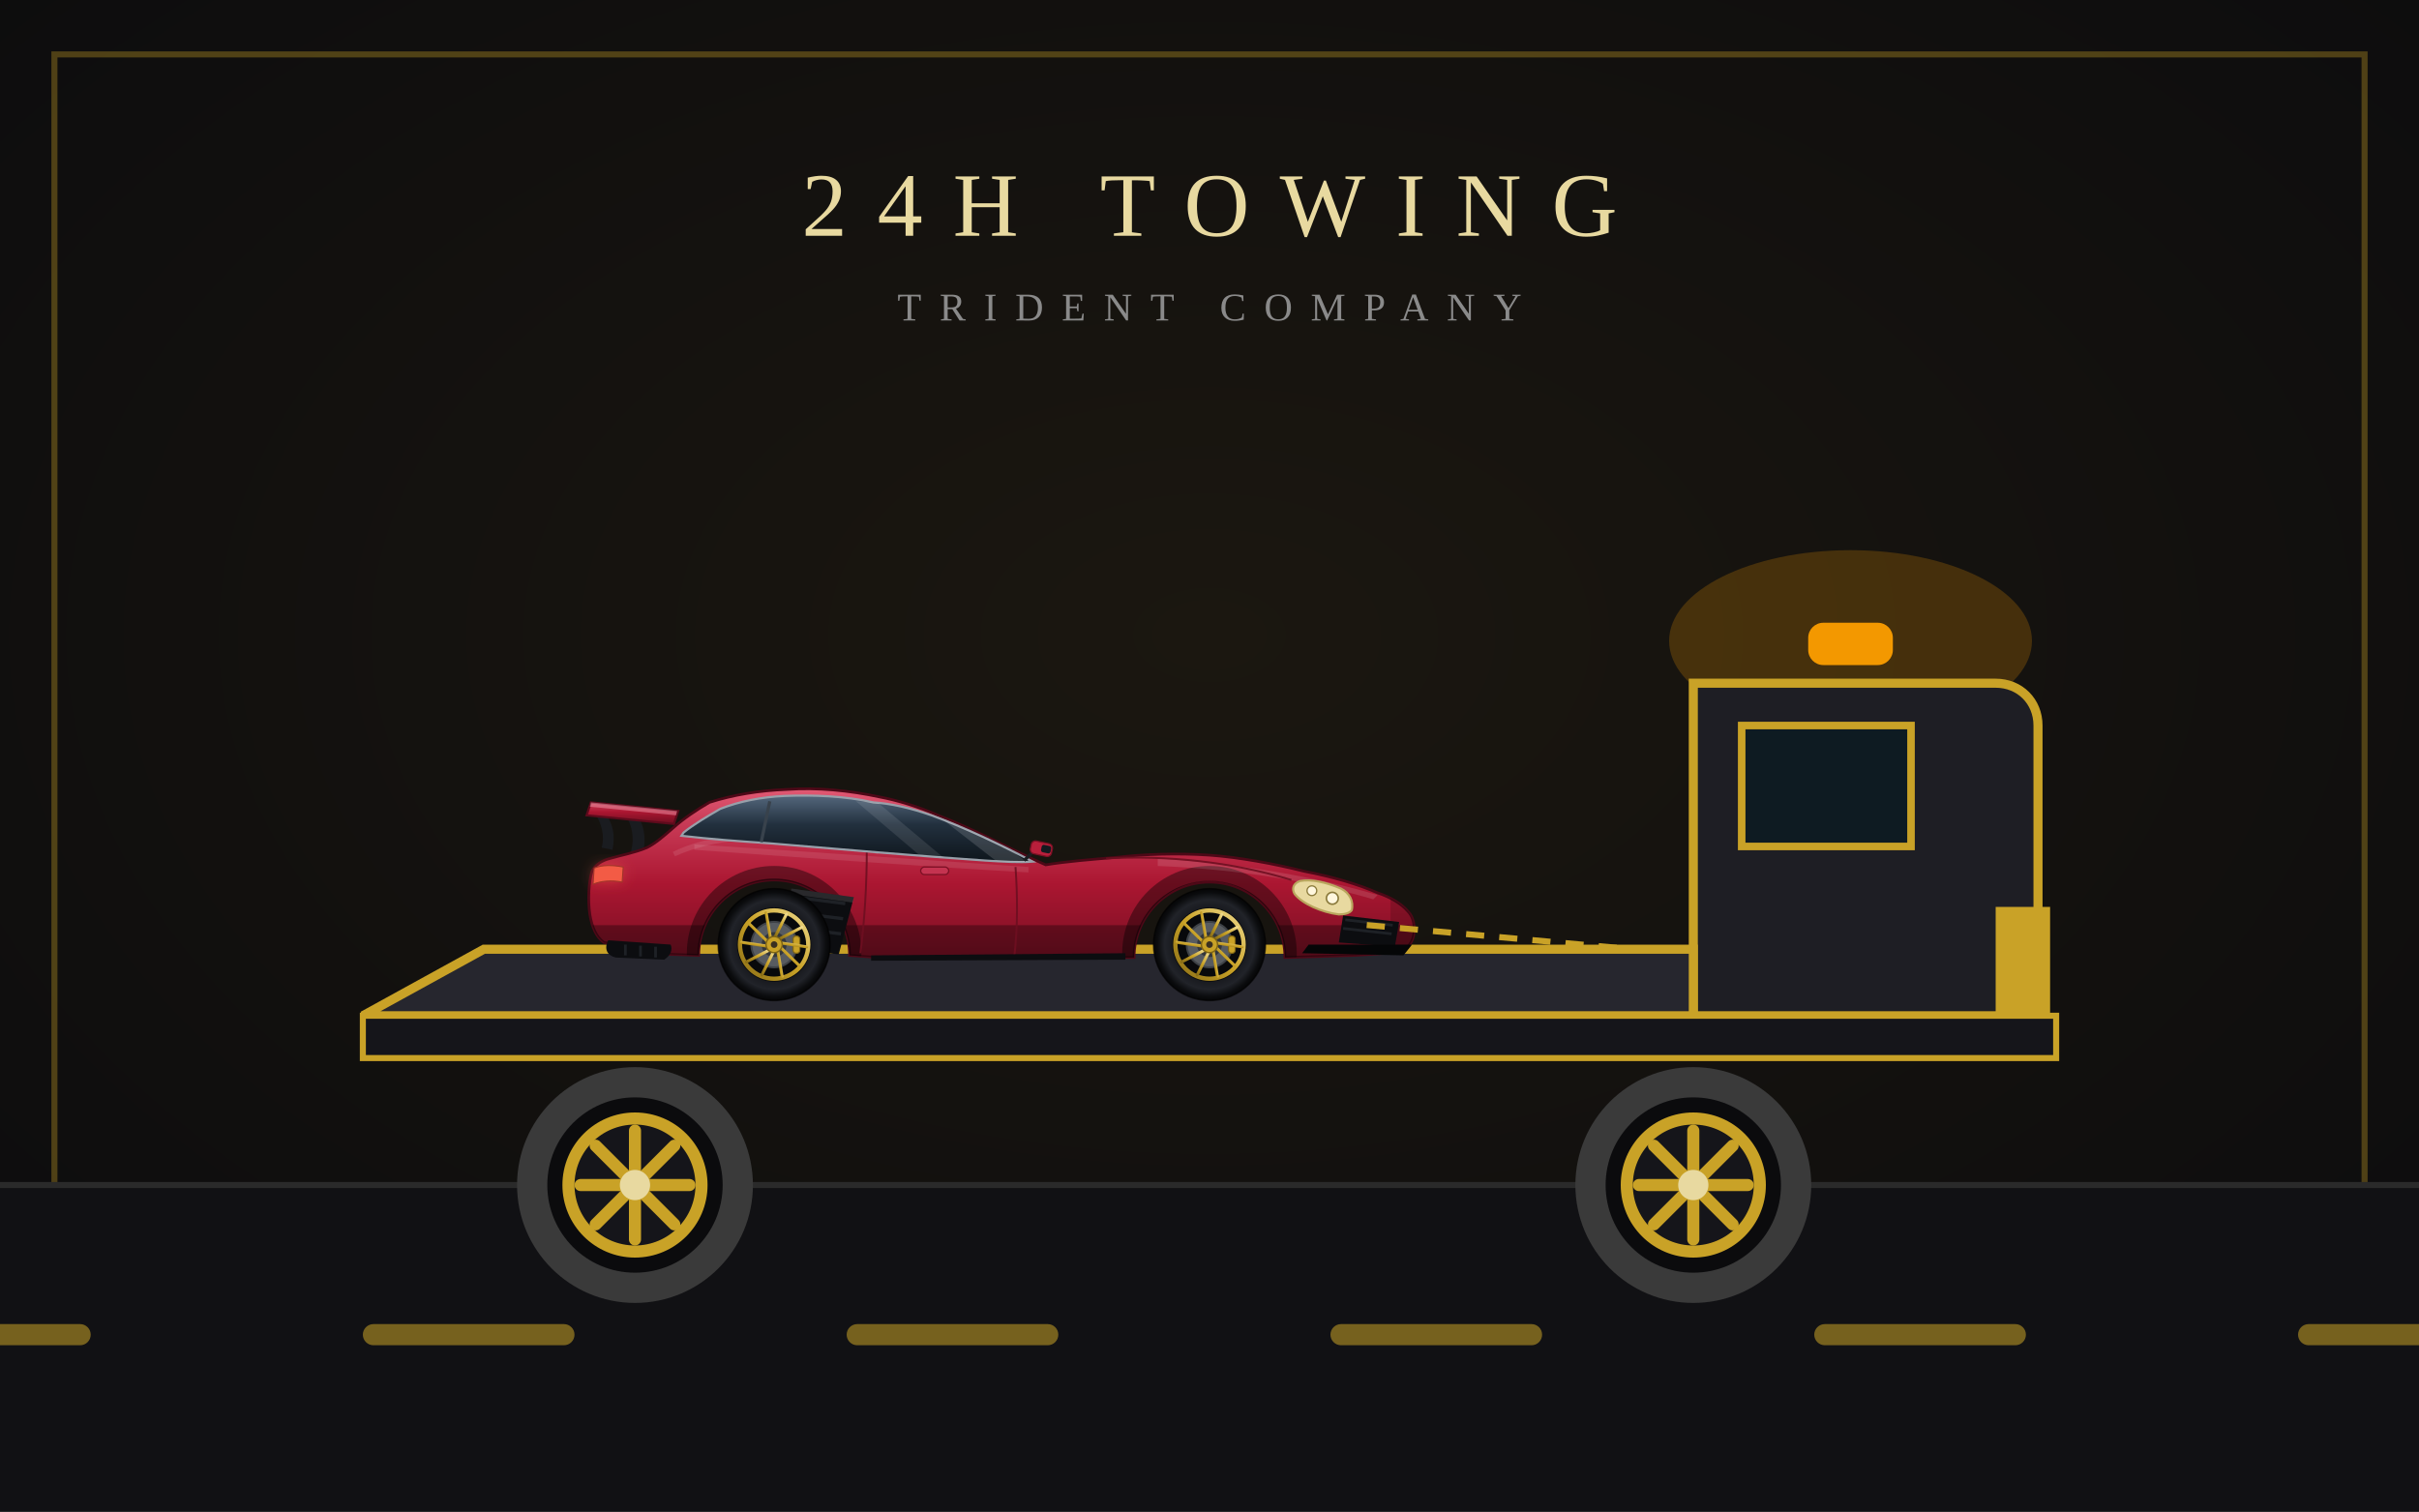
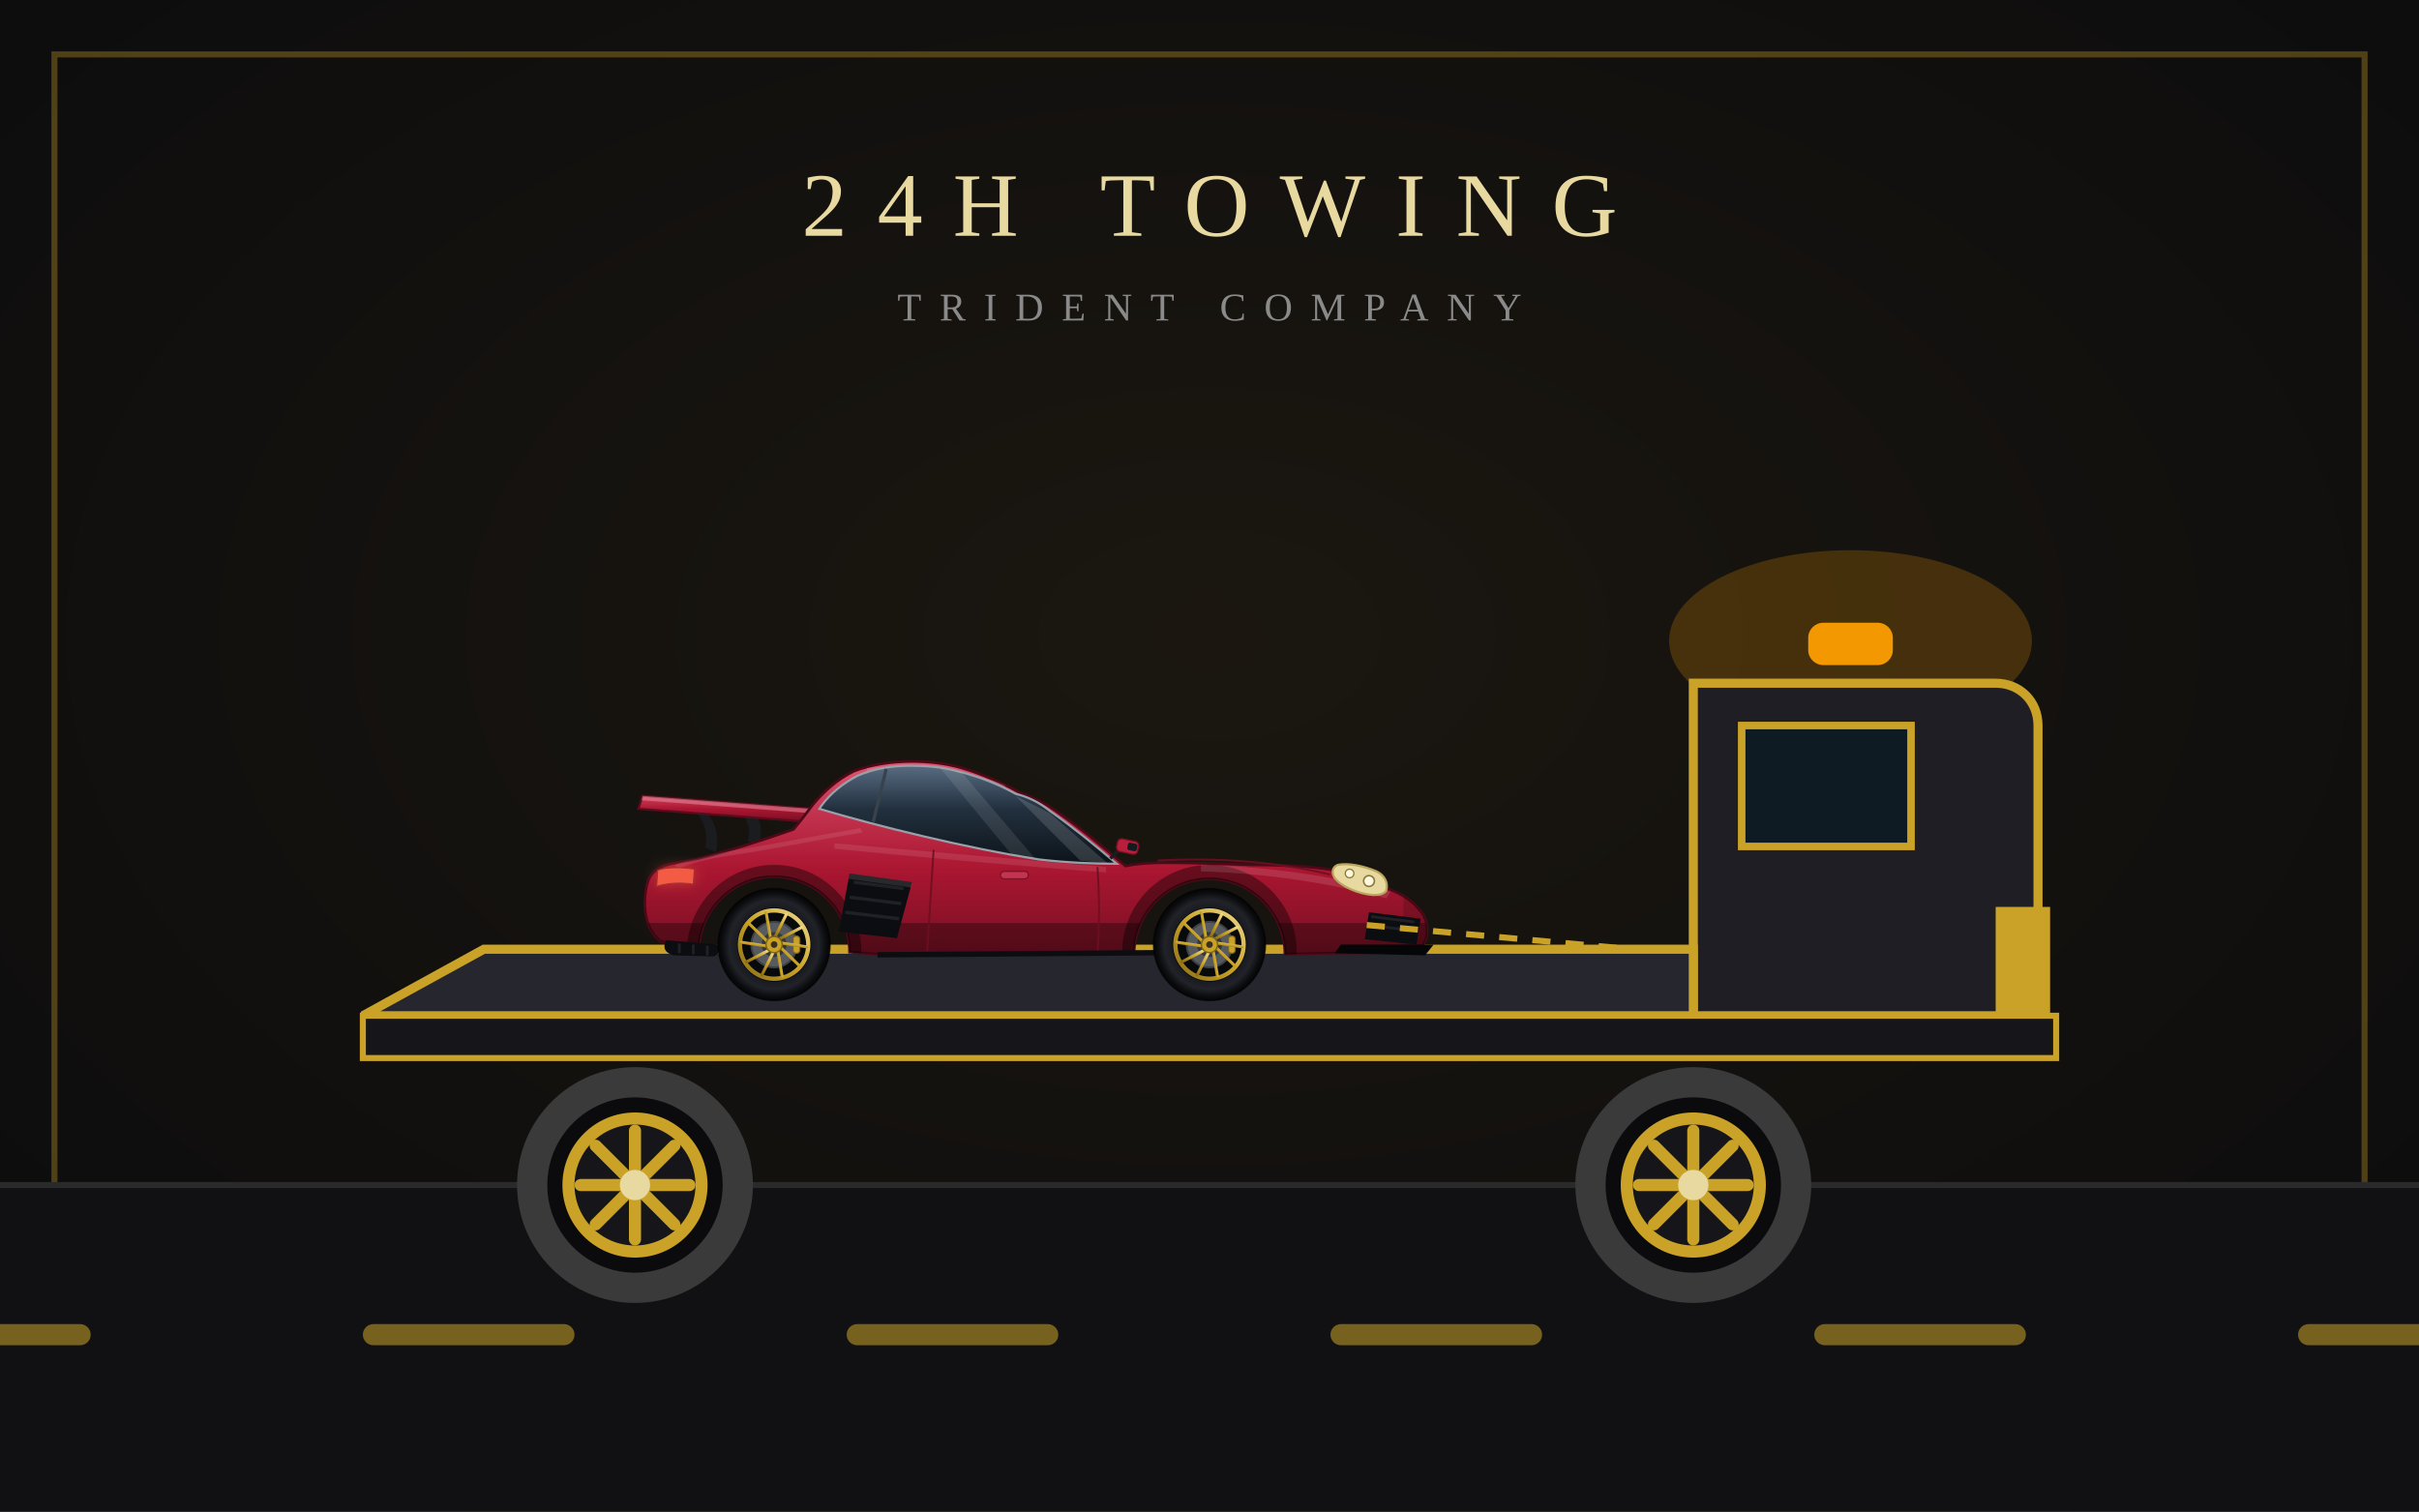
<svg xmlns="http://www.w3.org/2000/svg" viewBox="0 0 800 500" font-family="Georgia, 'Times New Roman', serif">
  <style>
    .wheel{animation:spin .8s linear infinite;transform-box:fill-box;transform-origin:center}
    @keyframes spin{to{transform:rotate(360deg)}}
    .dashes{animation:dash 1.1s linear infinite}
    @keyframes dash{to{transform:translateX(-160px)}}
    .streak{animation:streak 1.6s linear infinite;opacity:0}
    .streak.s2{animation-delay:.5s}
    .streak.s3{animation-delay:1s}
    @keyframes streak{0%{transform:translateX(260px);opacity:0}15%{opacity:.85}85%{opacity:.85}100%{transform:translateX(-560px);opacity:0}}
    .beacon{animation:blink .7s steps(2,jump-none) infinite}
    @keyframes blink{50%{opacity:.15}}
    .glow{animation:glowp .7s steps(2,jump-none) infinite}
    @keyframes glowp{50%{opacity:0}}
    .bob{animation:bob 1.4s ease-in-out infinite}
    @keyframes bob{50%{transform:translateY(2.5px)}}
    @media (prefers-reduced-motion:reduce){*{animation:none!important}}
  </style>
  <rect width="800" height="500" fill="#0B0B0D" />
  <radialGradient id="bg" cx="50%" cy="42%" r="75%">
    <stop offset="0" stop-color="#1B1710" />
    <stop offset="1" stop-color="#0B0B0D" />
  </radialGradient>
  <rect width="800" height="500" fill="url(#bg)" />
  <rect x="18" y="18" width="764" height="464" fill="none" stroke="#C9A227" stroke-opacity=".35" stroke-width="2" />
  <g stroke-linecap="round">
    <line class="streak" x1="120" y1="120" x2="330" y2="120" stroke="#21D4FD" stroke-width="3" opacity=".8" />
    <line class="streak s2" x1="380" y1="165" x2="560" y2="165" stroke="#C24BF5" stroke-width="2.5" />
    <line class="streak s3" x1="200" y1="90" x2="360" y2="90" stroke="#E8D9A0" stroke-width="2" />
  </g>
  <rect x="0" y="392" width="800" height="108" fill="#111114" />
  <line x1="0" y1="392" x2="800" y2="392" stroke="#2A2A2A" stroke-width="2" />
  <g class="dashes">
    <g fill="#C9A227" opacity=".55">
      <rect x="-40" y="438" width="70" height="7" rx="3.5" />
      <rect x="120" y="438" width="70" height="7" rx="3.5" />
      <rect x="280" y="438" width="70" height="7" rx="3.5" />
      <rect x="440" y="438" width="70" height="7" rx="3.5" />
      <rect x="600" y="438" width="70" height="7" rx="3.5" />
      <rect x="760" y="438" width="70" height="7" rx="3.5" />
      <rect x="920" y="438" width="70" height="7" rx="3.5" />
    </g>
  </g>
  <g class="bob">
    <ellipse class="glow" cx="612" cy="212" rx="60" ry="30" fill="#F39800" opacity=".22" />
    <rect class="beacon" x="598" y="206" width="28" height="14" rx="5" fill="#F39800" />
    <path d="M560 226h100c8 0 14 6 14 14v96H560z" fill="#1E1E24" stroke="#C9A227" stroke-width="3" />
    <path d="M576 240h56v40h-56z" fill="#0E1B22" stroke="#C9A227" stroke-width="2.5" />
    <rect x="660" y="300" width="18" height="36" fill="#C9A227" />
    <path d="M120 336l40-22h400v22z" fill="#26262E" stroke="#C9A227" stroke-width="3" />
    <rect x="120" y="336" width="560" height="14" fill="#15151A" stroke="#C9A227" stroke-width="2" />
    <g transform="translate(638 0) scale(-1 1)">
      <g transform="translate(148.19 226.93) scale(0.3564)">
        <defs>
-           <linearGradient id="bodyG" x1="0" y1="95" x2="0" y2="292" gradientUnits="userSpaceOnUse">
+           <linearGradient id="bodyG" x1="0" y1="68" x2="0" y2="292" gradientUnits="userSpaceOnUse">
            <stop offset="0" stop-color="#E25A74" />
            <stop offset=".16" stop-color="#C93B57" />
            <stop offset=".45" stop-color="#AB1631" />
            <stop offset=".78" stop-color="#7C1024" />
            <stop offset="1" stop-color="#4E0817" />
          </linearGradient>
-           <linearGradient id="glassG" x1="0" y1="98" x2="0" y2="166" gradientUnits="userSpaceOnUse">
+           <linearGradient id="glassG" x1="0" y1="72" x2="0" y2="166" gradientUnits="userSpaceOnUse">
            <stop offset="0" stop-color="#5A6E84" />
            <stop offset=".45" stop-color="#22303E" />
            <stop offset="1" stop-color="#0C1319" />
          </linearGradient>
-           <linearGradient id="wingG" x1="0" y1="106" x2="0" y2="128" gradientUnits="userSpaceOnUse">
+           <linearGradient id="wingG" x1="0" y1="100" x2="0" y2="128" gradientUnits="userSpaceOnUse">
            <stop offset="0" stop-color="#D64C66" />
            <stop offset=".5" stop-color="#AB1631" />
            <stop offset="1" stop-color="#6E0E20" />
          </linearGradient>
          <radialGradient id="tireG">
            <stop offset=".55" stop-color="#131418" />
            <stop offset=".8" stop-color="#212329" />
            <stop offset=".93" stop-color="#0B0C0E" />
            <stop offset="1" stop-color="#050506" />
          </radialGradient>
          <linearGradient id="rimG" x1="0" y1="0" x2="1" y2="1">
            <stop offset="0" stop-color="#EED98B" />
            <stop offset=".5" stop-color="#C9A227" />
            <stop offset="1" stop-color="#8A6E16" />
          </linearGradient>
          <filter id="softG" x="-60%" y="-60%" width="220%" height="220%">
            <feGaussianBlur stdDeviation="6" />
          </filter>
          <clipPath id="bodyClip">
-             <path d="M75 246 C66 243 62 235 62 226 C62 219 64 213 68 209 C74 202 84 196 96 192 C114 184 138 177 164 172 C192 165 224 159 252 157 C282 155 312 156 338 159 C362 161 386 163 404 166 C436 152 470 133 504 120 C522 112 542 106 558 103 C586 97 616 94 644 96 C670 97 694 101 716 108 C728 115 740 123 750 132 C758 139 766 146 774 150 C786 155 798 157 808 160 C816 162 822 166 825 172 C828 182 829 198 827 212 C825 224 821 233 814 238 L788 243 C778 247 766 249 754 249 L726 250 A 70 70 0 0 0 586 250 L560 252 C520 253 480 253 440 252 L322 252 A 70 70 0 0 0 182 252 L118 250 C100 249 84 248 75 246 Z" />
+             <path d="M62 246 C54 243 50 236 50 228 C50 220 52 213 57 208 C63 200 72 194 84 189 C100 181 120 174 142 170 C164 167 188 166 212 166 C240 165 268 164 294 164 C308 164 320 165 330 167 C352 148 374 130 396 115 C406 108 416 103 428 99 C444 90 462 82 482 76 C496 72 512 70 528 70 C548 70 566 73 582 79 C598 87 610 98 620 110 C626 118 632 126 638 133 C666 143 698 153 726 160 C740 163 750 164 758 167 C766 170 771 175 773 181 C776 190 777 202 775 213 C773 224 768 232 761 237 L744 242 C737 245 731 246 727 247 L726 247 A 70 70 0 0 0 586 247 L560 249 C520 250 480 250 440 249 L322 249 A 70 70 0 0 0 182 249 L140 248 C112 248 76 247 62 246 Z" />
          </clipPath>
          <clipPath id="glassClip">
-             <path d="M416 163 C446 147 480 131 510 120 C530 113 548 109 564 108 C590 102 620 101 646 102 C668 103 688 107 706 114 C718 121 730 128 740 136 L742 139 C716 142 690 144 660 146 C600 151 520 158 460 162 C444 163 428 164 416 163 Z" />
+             <path d="M338 165 C358 148 380 130 400 116 C410 108 420 103 432 100 C448 91 466 84 486 79 C500 75 516 74 530 74 C548 74 564 77 578 83 C592 90 604 100 612 111 L614 114 C560 130 480 150 410 161 C384 164 358 165 338 165 Z" />
          </clipPath>
        </defs>
        <g class="body-bob">
-           <path d="M778 156 C774 140 777 126 786 117 L796 117 C788 127 785 141 789 154 Z" fill="#1A1C20" />
-           <path d="M806 152 C803 138 806 126 814 117 L823 117 C816 127 813 139 816 150 Z" fill="#1A1C20" />
-           <path d="M745 116 L826 108 L830 120 L749 128 Z" fill="url(#wingG)" stroke="#5E0A1C" stroke-width="2" />
-           <path d="M746 116 L826 108 L827 112 L747 120 Z" fill="#E88A9C" opacity=".55" />
-           <path d="M75 246 C66 243 62 235 62 226 C62 219 64 213 68 209 C74 202 84 196 96 192 C114 184 138 177 164 172 C192 165 224 159 252 157 C282 155 312 156 338 159 C362 161 386 163 404 166 C436 152 470 133 504 120 C522 112 542 106 558 103 C586 97 616 94 644 96 C670 97 694 101 716 108 C728 115 740 123 750 132 C758 139 766 146 774 150 C786 155 798 157 808 160 C816 162 822 166 825 172 C828 182 829 198 827 212 C825 224 821 233 814 238 L788 243 C778 247 766 249 754 249 L726 250 A 70 70 0 0 0 586 250 L560 252 C520 253 480 253 440 252 L322 252 A 70 70 0 0 0 182 252 L118 250 C100 249 84 248 75 246 Z" fill="url(#bodyG)" stroke="#4E0817" stroke-width="2.5" />
+           <path d="M670 146 C666 132 669 122 678 114 L688 114 C680 124 677 136 681 144 Z" fill="#1A1C20" />
+           <path d="M710 154 C707 140 710 128 718 118 L727 118 C720 128 717 140 720 150 Z" fill="#1A1C20" />
+           <path d="M620 114 L778 102 L782 114 L624 126 Z" fill="url(#wingG)" stroke="#5E0A1C" stroke-width="2" />
+           <path d="M621 114 L778 102 L779 106 L622 118 Z" fill="#E88A9C" opacity=".55" />
+           <path d="M62 246 C54 243 50 236 50 228 C50 220 52 213 57 208 C63 200 72 194 84 189 C100 181 120 174 142 170 C164 167 188 166 212 166 C240 165 268 164 294 164 C308 164 320 165 330 167 C352 148 374 130 396 115 C406 108 416 103 428 99 C444 90 462 82 482 76 C496 72 512 70 528 70 C548 70 566 73 582 79 C598 87 610 98 620 110 C626 118 632 126 638 133 C666 143 698 153 726 160 C740 163 750 164 758 167 C766 170 771 175 773 181 C776 190 777 202 775 213 C773 224 768 232 761 237 L744 242 C737 245 731 246 727 247 L726 247 A 70 70 0 0 0 586 247 L560 249 C520 250 480 250 440 249 L322 249 A 70 70 0 0 0 182 249 L140 248 C112 248 76 247 62 246 Z" fill="url(#bodyG)" stroke="#4E0817" stroke-width="2.5" />
          <g clip-path="url(#bodyClip)">
-             <rect x="50" y="222" width="850" height="40" fill="#000" opacity=".32" />
-             <circle cx="252" cy="248" r="74" fill="none" stroke="#000" stroke-width="14" opacity=".4" />
-             <circle cx="656" cy="248" r="74" fill="none" stroke="#000" stroke-width="14" opacity=".4" />
-             <path d="M96 194 C150 178 220 165 300 160 L300 167 C224 170 154 182 100 198 Z" fill="#FFF" opacity=".12" />
-             <path d="M420 168 C510 162 620 154 730 147 L730 152 C620 160 510 168 420 173 Z" fill="#FFF" opacity=".10" />
-             <path d="M556 152 C596 142 640 136 686 138 C712 140 734 146 750 154 L748 158 C730 150 710 145 686 143 C642 141 598 147 560 156 Z" fill="#FFF" opacity=".10" />
-             <rect x="50" y="150" width="34" height="110" fill="#000" opacity=".16" />
+             <rect x="40" y="220" width="850" height="40" fill="#000" opacity=".32" />
+             <circle cx="252" cy="247" r="74" fill="none" stroke="#000" stroke-width="14" opacity=".4" />
+             <circle cx="656" cy="247" r="74" fill="none" stroke="#000" stroke-width="14" opacity=".4" />
+             <path d="M84 191 C130 178 190 168 260 166 L260 172 C194 174 136 184 88 197 Z" fill="#FFF" opacity=".12" />
+             <path d="M348 168 C430 161 530 152 600 146 L600 151 C530 158 430 167 348 173 Z" fill="#FFF" opacity=".10" />
+             <path d="M440 92 C480 78 528 73 570 76 L570 81 C530 78 486 83 450 96 Z" fill="#FFF" opacity=".12" />
+             <path d="M576 132 C612 138 652 146 690 152 C714 156 734 160 748 166 L746 170 C730 163 710 159 688 156 C650 150 612 142 574 136 Z" fill="#FFF" opacity=".10" />
+             <rect x="44" y="150" width="28" height="100" fill="#000" opacity=".16" />
          </g>
          <g fill="none" stroke="#6E0E20" stroke-width="1.8" opacity=".9">
-             <path d="M176 180 C232 163 292 157 348 160" />
-             <path d="M432 168 C430 196 430 224 433 250" />
-             <path d="M570 152 C570 184 572 218 576 248" />
-           </g>
-           <path d="M416 163 C446 147 480 131 510 120 C530 113 548 109 564 108 C590 102 620 101 646 102 C668 103 688 107 706 114 C718 121 730 128 740 136 L742 139 C716 142 690 144 660 146 C600 151 520 158 460 162 C444 163 428 164 416 163 Z" fill="url(#glassG)" stroke="#98A0AA" stroke-width="2" />
+             <path d="M140 175 C190 163 245 159 300 162" />
+             <path d="M356 168 C354 195 354 222 356 248" />
+             <path d="M508 152 C510 184 512 216 514 246" />
+           </g>
+           <path d="M338 165 C358 148 380 130 400 116 C410 108 420 103 432 100 C448 91 466 84 486 79 C500 75 516 74 530 74 C548 74 564 77 578 83 C592 90 604 100 612 111 L614 114 C560 130 480 150 410 161 C384 164 358 165 338 165 Z" fill="url(#glassG)" stroke="#98A0AA" stroke-width="2" />
          <g clip-path="url(#glassClip)">
-             <path d="M470 130 L502 122 L448 164 L420 164 Z" fill="#FFF" opacity=".14" />
-             <path d="M560 108 L580 107 L520 158 L498 160 Z" fill="#FFF" opacity=".10" />
-           </g>
-           <line x1="660" y1="107" x2="668" y2="145" stroke="#38424C" stroke-width="3" />
-           <path d="M582 196 L640 188 L650 244 L596 249 Z" fill="#0C0D10" />
-           <path d="M590 202 L636 196 M592 216 L640 210 M594 230 L644 224" stroke="#1E2126" stroke-width="3" fill="none" />
-           <path d="M582 196 L640 188 L641 193 L583 201 Z" fill="#FFF" opacity=".12" />
-           <rect x="494" y="168" width="26" height="7" rx="3.5" fill="#C43350" stroke="#7C1024" stroke-width="1.2" />
-           <path d="M424 162 L415 153" stroke="#1A1C20" stroke-width="3" />
-           <rect x="398" y="145" width="20" height="12" rx="4" fill="#B91F3B" stroke="#7C1024" stroke-width="1.2" transform="rotate(-12 408 151)" />
-           <rect x="399" y="148" width="9" height="7" rx="2" fill="#141A20" transform="rotate(-12 403 151)" />
-           <path d="M120 208 C118 200 122 192 130 188 C144 182 158 179 168 181 C174 183 176 188 173 193 C166 202 148 210 132 212 C127 212 122 211 120 208 Z" fill="#E8D9A0" stroke="#B9A75E" stroke-width="2" />
-           <circle cx="138" cy="197" r="5.5" fill="#FFF7DE" stroke="#8A7A3C" stroke-width="1.5" />
-           <circle cx="157" cy="190" r="4.5" fill="#FFF7DE" stroke="#8A7A3C" stroke-width="1.2" />
-           <path d="M76 219 L128 213 L132 238 L80 242 Z" fill="#0C0D10" />
-           <path d="M82 222 L126 217 M83 230 L128 225" stroke="#1E2126" stroke-width="2.5" fill="none" />
-           <path d="M64 240 L160 240 L166 248 L72 250 Z" fill="#050607" />
-           <path d="M796 168 C806 166 816 166 823 169 L824 184 C817 181 807 180 797 182 Z" fill="#F35B45" opacity=".5" filter="url(#softG)" />
-           <path d="M796 168 C806 166 816 166 823 169 L824 184 C817 181 807 180 797 182 Z" fill="#F35B45" stroke="#A03428" stroke-width="1" />
-           <path d="M752 240 L810 236 C814 244 811 250 803 252 L758 254 C752 250 750 245 752 240 Z" fill="#0C0D10" />
-           <path d="M766 242 L766 252 M780 241 L780 251 M794 240 L794 250" stroke="#1E2126" stroke-width="2.5" fill="none" />
-           <path d="M330 248 L566 250 L566 255 L330 254 Z" fill="#0C0D10" />
+             <path d="M400 118 L432 102 L372 162 L346 165 Z" fill="#FFF" opacity=".14" />
+             <path d="M482 80 L502 76 L436 156 L414 160 Z" fill="#FFF" opacity=".10" />
+           </g>
+           <line x1="552" y1="77" x2="564" y2="126" stroke="#38424C" stroke-width="3" />
+           <path d="M528 182 L586 174 L596 228 L542 234 Z" fill="#0C0D10" />
+           <path d="M536 188 L582 182 M538 202 L586 196 M540 216 L590 210" stroke="#1E2126" stroke-width="3" fill="none" />
+           <path d="M528 182 L586 174 L587 179 L529 187 Z" fill="#FFF" opacity=".12" />
+           <rect x="420" y="172" width="26" height="7" rx="3.5" fill="#C43350" stroke="#7C1024" stroke-width="1.2" />
+           <path d="M344 160 L335 151" stroke="#1A1C20" stroke-width="3" />
+           <rect x="318" y="143" width="20" height="12" rx="4" fill="#B91F3B" stroke="#7C1024" stroke-width="1.2" transform="rotate(-12 328 149)" />
+           <rect x="319" y="146" width="9" height="7" rx="2" fill="#141A20" transform="rotate(-12 323 149)" />
+           <path d="M88 190 C86 183 89 176 97 172 C109 167 123 164 133 166 C138 168 139 173 136 178 C130 186 114 193 100 194 C94 194 90 193 88 190 Z" fill="#E8D9A0" stroke="#B9A75E" stroke-width="2" />
+           <circle cx="104" cy="181" r="5" fill="#FFF7DE" stroke="#8A7A3C" stroke-width="1.5" />
+           <circle cx="122" cy="174" r="4" fill="#FFF7DE" stroke="#8A7A3C" stroke-width="1.2" />
+           <path d="M56 216 L104 210 L108 235 L60 240 Z" fill="#0C0D10" />
+           <path d="M62 219 L102 214 M63 227 L104 222" stroke="#1E2126" stroke-width="2.5" fill="none" />
+           <path d="M44 240 L130 240 L136 248 L52 250 Z" fill="#050607" />
+           <path d="M730 170 C742 168 756 168 764 171 L765 186 C756 183 742 182 731 184 Z" fill="#F35B45" opacity=".5" filter="url(#softG)" />
+           <path d="M730 170 C742 168 756 168 764 171 L765 186 C756 183 742 182 731 184 Z" fill="#F35B45" stroke="#A03428" stroke-width="1" />
+           <path d="M706 240 L756 236 C760 243 757 248 749 250 L712 251 C706 248 704 244 706 240 Z" fill="#0C0D10" />
+           <path d="M718 241 L718 250 M731 240 L731 249 M744 239 L744 248" stroke="#1E2126" stroke-width="2.5" fill="none" />
+           <path d="M300 245 L560 247 L560 252 L300 250 Z" fill="#0C0D10" />
        </g>
        <g>
          <circle cx="252" cy="240" r="52.0" fill="url(#tireG)" />
          <circle cx="252" cy="240" r="52.0" fill="none" stroke="#000" stroke-width="1.3" opacity=".6" />
          <circle cx="252" cy="240" r="34.4" fill="#08090B" />
          <circle cx="252" cy="240" r="21.1" fill="#575B60" />
          <circle cx="252" cy="240" r="21.1" fill="none" stroke="#3E4247" stroke-width="1.8" />
          <circle cx="252" cy="240" r="11.6" fill="#34373B" />
          <rect x="228.2" y="232.1" width="6.2" height="15.9" rx="2.6" fill="#C9A227" stroke="#7E6414" stroke-width="1.1" />
          <g class="wheel">
            <circle cx="252" cy="240" r="31.7" fill="none" stroke="url(#rimG)" stroke-width="4.0" />
            <line x1="259.4" y1="241.3" x2="282.3" y2="237.9" stroke="url(#rimG)" stroke-width="2.8" stroke-linecap="round" />
            <line x1="257.2" y1="245.4" x2="277.8" y2="256.1" stroke="url(#rimG)" stroke-width="2.8" stroke-linecap="round" />
            <line x1="253.0" y1="247.4" x2="263.4" y2="268.2" stroke="url(#rimG)" stroke-width="2.8" stroke-linecap="round" />
            <line x1="248.5" y1="246.6" x2="244.6" y2="269.5" stroke="url(#rimG)" stroke-width="2.8" stroke-linecap="round" />
            <line x1="245.3" y1="243.3" x2="228.7" y2="259.5" stroke="url(#rimG)" stroke-width="2.8" stroke-linecap="round" />
            <line x1="244.6" y1="238.7" x2="221.7" y2="242.1" stroke="url(#rimG)" stroke-width="2.8" stroke-linecap="round" />
            <line x1="246.8" y1="234.6" x2="226.2" y2="223.9" stroke="url(#rimG)" stroke-width="2.8" stroke-linecap="round" />
            <line x1="251.0" y1="232.6" x2="240.6" y2="211.8" stroke="url(#rimG)" stroke-width="2.8" stroke-linecap="round" />
            <line x1="255.5" y1="233.4" x2="259.4" y2="210.5" stroke="url(#rimG)" stroke-width="2.8" stroke-linecap="round" />
            <line x1="258.7" y1="236.7" x2="275.3" y2="220.5" stroke="url(#rimG)" stroke-width="2.8" stroke-linecap="round" />
            <circle cx="252" cy="240" r="7.5" fill="#C9A227" stroke="#7E6414" stroke-width="1.3" />
            <circle cx="252" cy="240" r="3.1" fill="#3A3020" />
          </g>
        </g>
        <g>
          <circle cx="656" cy="240" r="52.0" fill="url(#tireG)" />
          <circle cx="656" cy="240" r="52.0" fill="none" stroke="#000" stroke-width="1.3" opacity=".6" />
          <circle cx="656" cy="240" r="34.4" fill="#08090B" />
          <circle cx="656" cy="240" r="21.1" fill="#575B60" />
          <circle cx="656" cy="240" r="21.1" fill="none" stroke="#3E4247" stroke-width="1.8" />
          <circle cx="656" cy="240" r="11.6" fill="#34373B" />
          <rect x="632.2" y="232.1" width="6.2" height="15.9" rx="2.6" fill="#C9A227" stroke="#7E6414" stroke-width="1.1" />
          <g class="wheel">
            <circle cx="656" cy="240" r="31.7" fill="none" stroke="url(#rimG)" stroke-width="4.0" />
            <line x1="663.4" y1="241.3" x2="686.3" y2="237.9" stroke="url(#rimG)" stroke-width="2.8" stroke-linecap="round" />
            <line x1="661.2" y1="245.4" x2="681.8" y2="256.1" stroke="url(#rimG)" stroke-width="2.8" stroke-linecap="round" />
            <line x1="657.0" y1="247.4" x2="667.4" y2="268.2" stroke="url(#rimG)" stroke-width="2.8" stroke-linecap="round" />
            <line x1="652.5" y1="246.6" x2="648.6" y2="269.5" stroke="url(#rimG)" stroke-width="2.8" stroke-linecap="round" />
            <line x1="649.3" y1="243.3" x2="632.7" y2="259.5" stroke="url(#rimG)" stroke-width="2.8" stroke-linecap="round" />
            <line x1="648.6" y1="238.7" x2="625.7" y2="242.1" stroke="url(#rimG)" stroke-width="2.8" stroke-linecap="round" />
            <line x1="650.8" y1="234.6" x2="630.2" y2="223.9" stroke="url(#rimG)" stroke-width="2.8" stroke-linecap="round" />
            <line x1="655.0" y1="232.6" x2="644.6" y2="211.8" stroke="url(#rimG)" stroke-width="2.8" stroke-linecap="round" />
            <line x1="659.5" y1="233.4" x2="663.4" y2="210.5" stroke="url(#rimG)" stroke-width="2.8" stroke-linecap="round" />
            <line x1="662.7" y1="236.7" x2="679.3" y2="220.5" stroke="url(#rimG)" stroke-width="2.8" stroke-linecap="round" />
            <circle cx="656" cy="240" r="7.5" fill="#C9A227" stroke="#7E6414" stroke-width="1.3" />
            <circle cx="656" cy="240" r="3.1" fill="#3A3020" />
          </g>
        </g>
      </g>
    </g>
    <path d="M452 306l88 8" stroke="#C9A227" stroke-width="2" stroke-dasharray="6 5" />
  </g>
  <g>
    <circle cx="560" cy="392" r="34" fill="#0B0B0D" stroke="#3A3A3A" stroke-width="10" />
    <g class="wheel" stroke="#C9A227" stroke-width="4" stroke-linecap="round">
      <circle cx="560" cy="392" r="22" fill="#15151A" />
      <line x1="560" y1="374" x2="560" y2="410" />
      <line x1="542" y1="392" x2="578" y2="392" />
      <line x1="547" y1="379" x2="573" y2="405" />
      <line x1="573" y1="379" x2="547" y2="405" />
    </g>
    <circle cx="560" cy="392" r="5" fill="#E8D9A0" />
  </g>
  <g>
    <circle cx="210" cy="392" r="34" fill="#0B0B0D" stroke="#3A3A3A" stroke-width="10" />
    <g class="wheel" stroke="#C9A227" stroke-width="4" stroke-linecap="round">
      <circle cx="210" cy="392" r="22" fill="#15151A" />
      <line x1="210" y1="374" x2="210" y2="410" />
      <line x1="192" y1="392" x2="228" y2="392" />
      <line x1="197" y1="379" x2="223" y2="405" />
      <line x1="223" y1="379" x2="197" y2="405" />
    </g>
    <circle cx="210" cy="392" r="5" fill="#E8D9A0" />
  </g>
  <text x="400" y="78" text-anchor="middle" fill="#E8D9A0" font-size="30" letter-spacing="10">24H TOWING</text>
  <text x="400" y="106" text-anchor="middle" fill="#8A8A8A" font-size="13" letter-spacing="6">TRIDENT COMPANY</text>
</svg>
